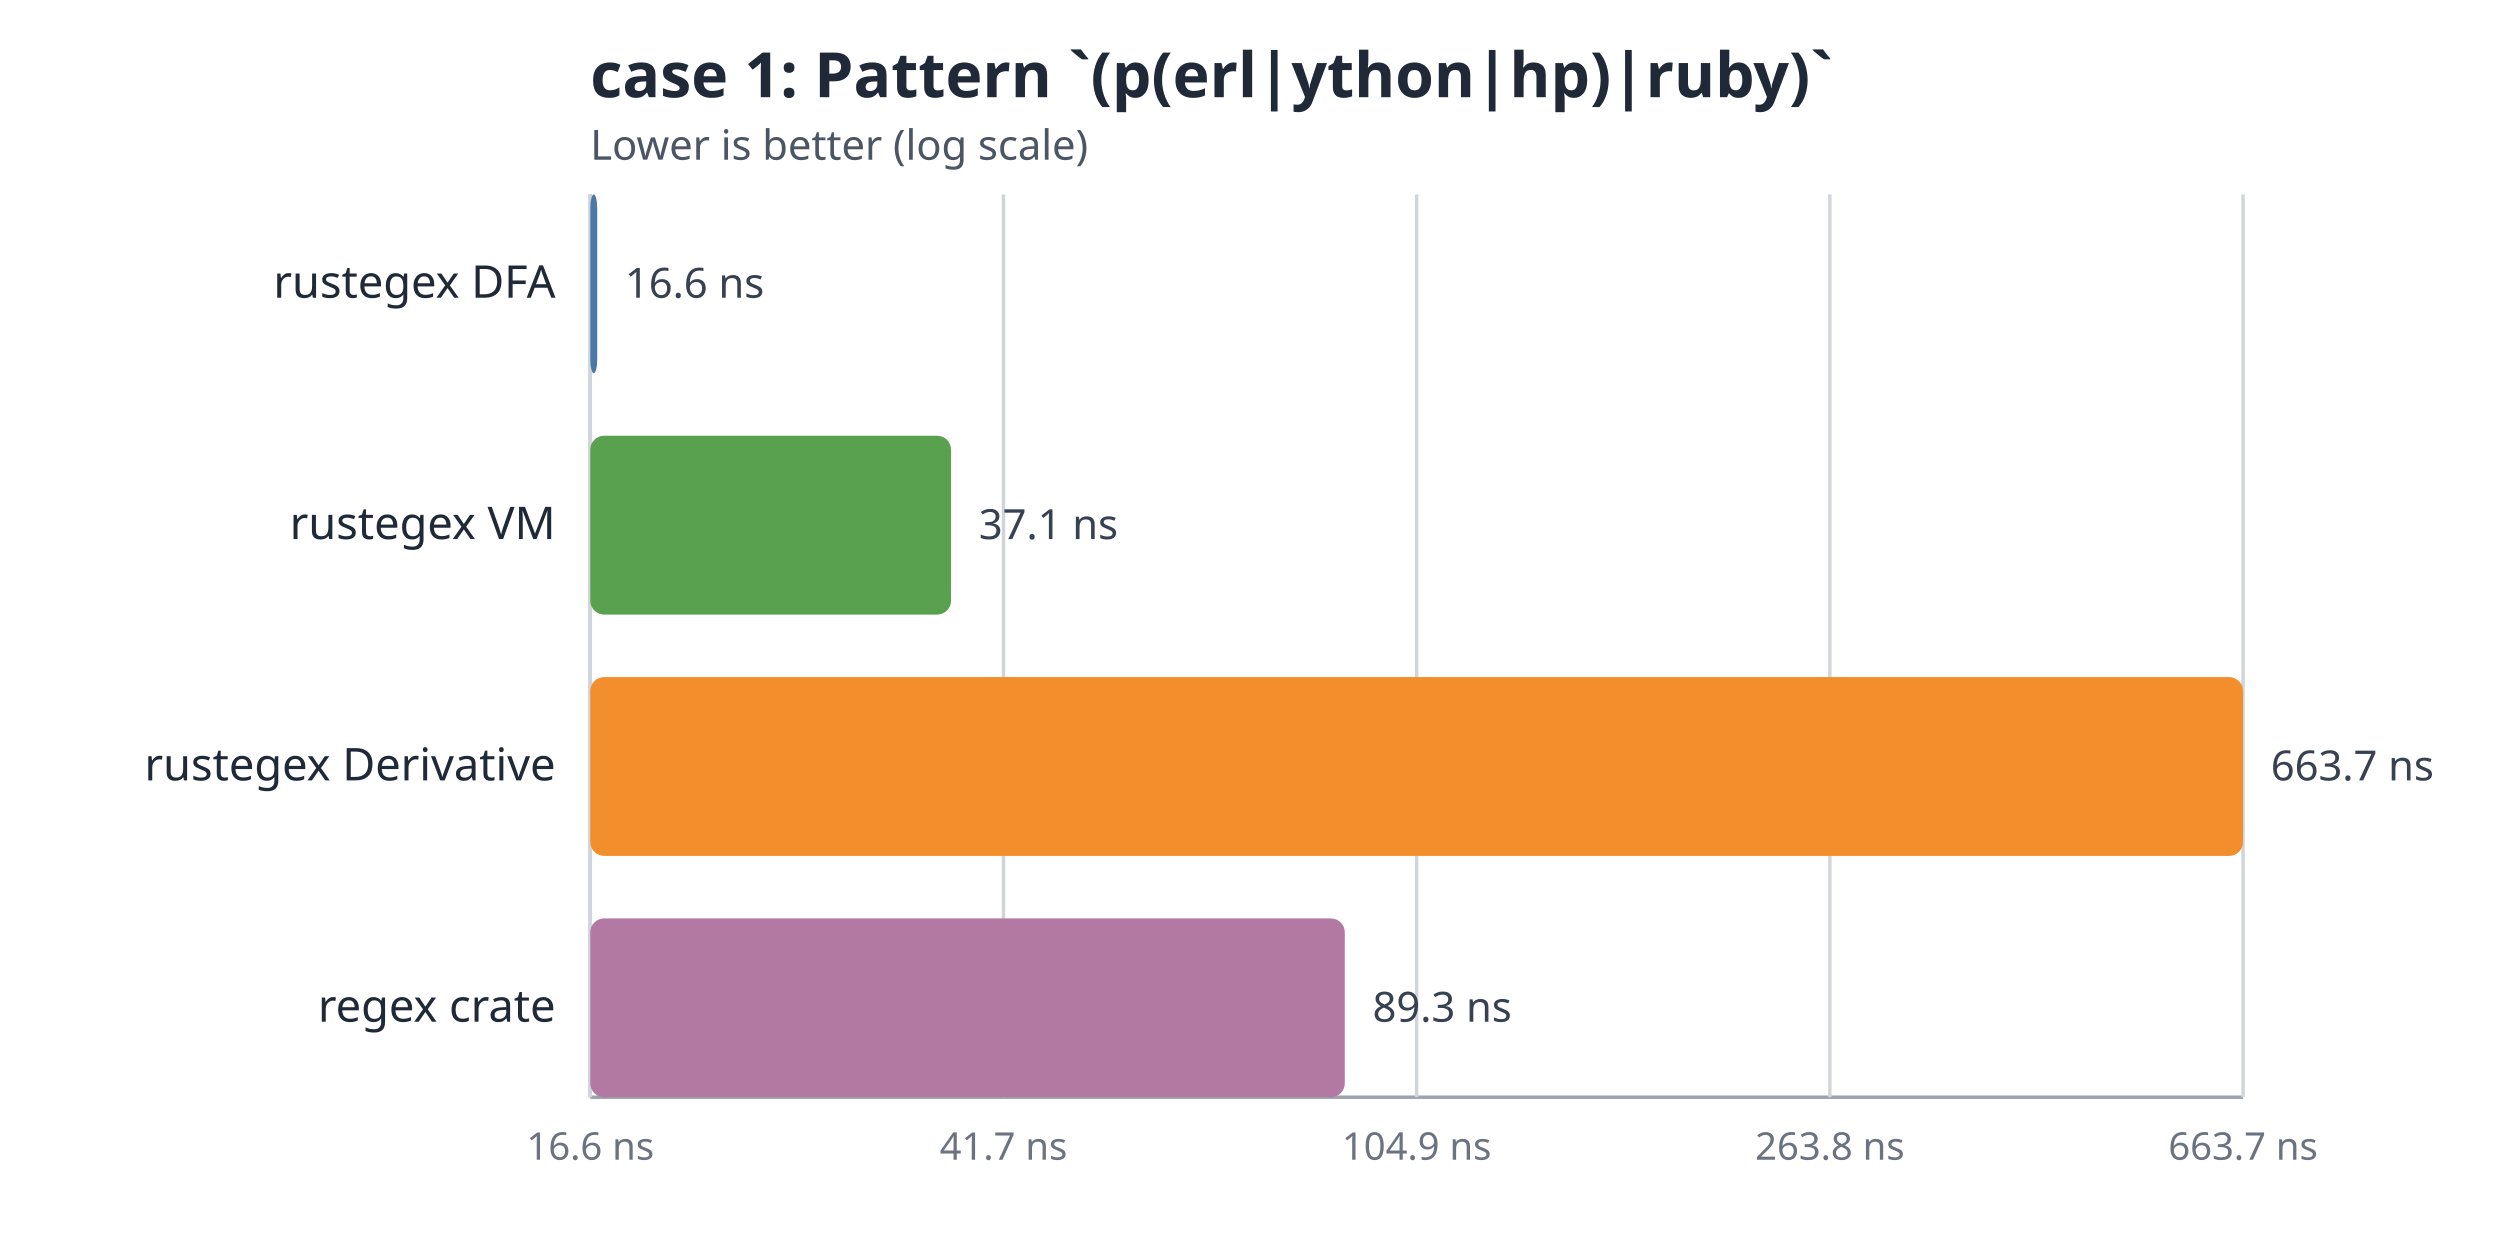
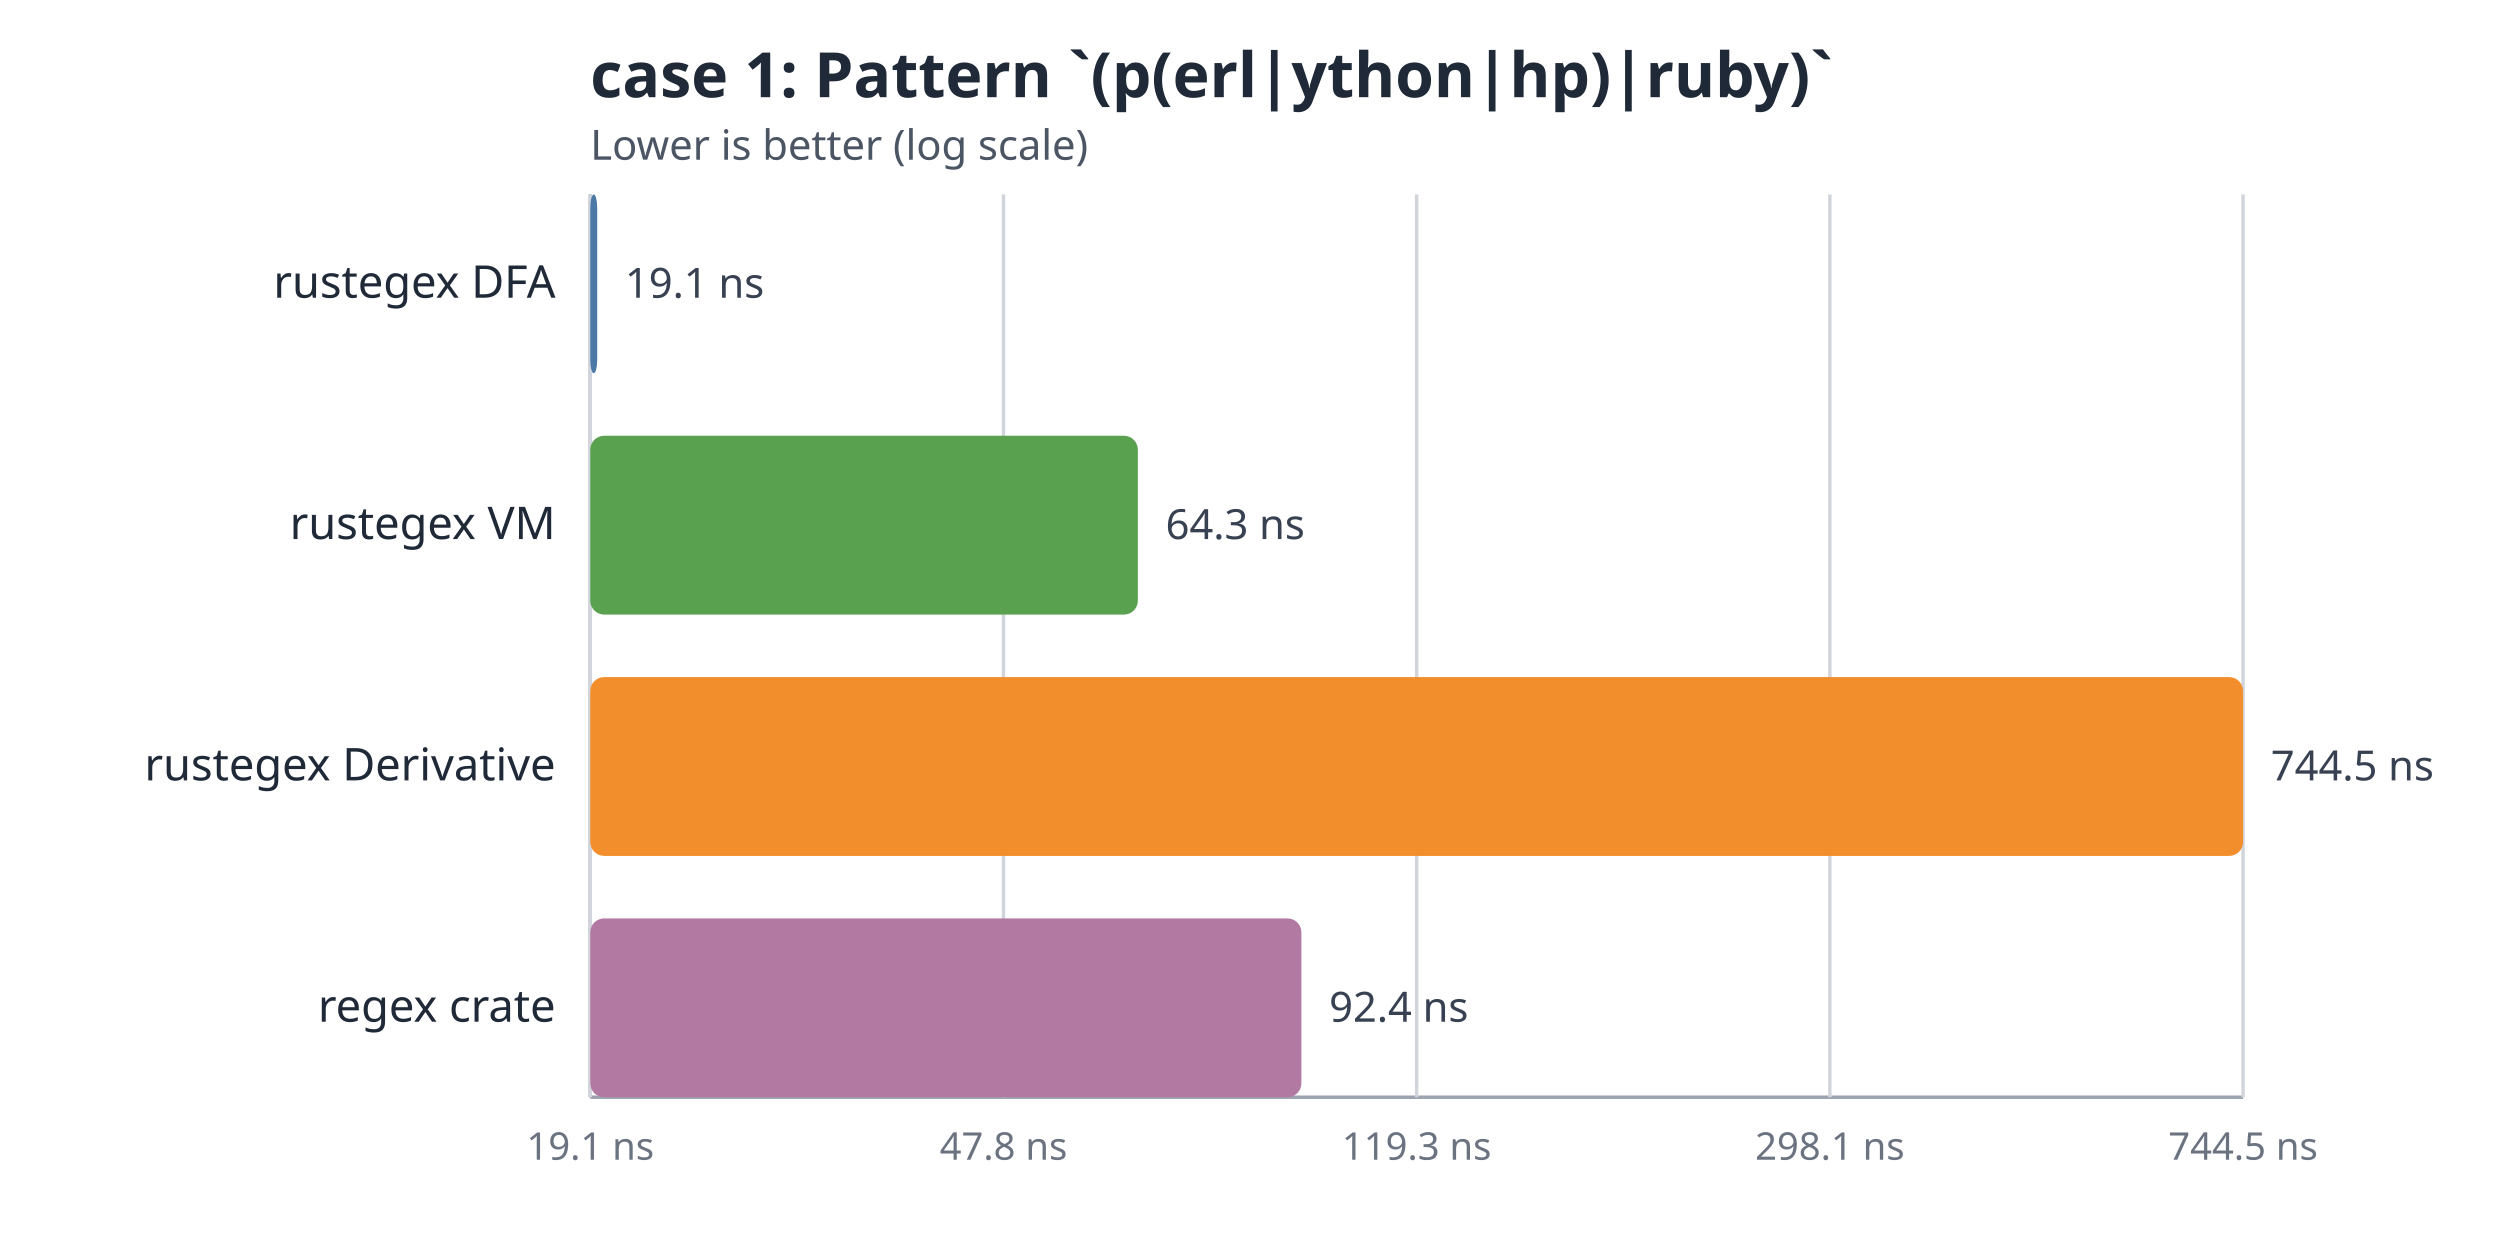
<svg xmlns="http://www.w3.org/2000/svg" width="720" height="360" viewBox="0 0 720 360">
  <rect width="100%" height="100%" fill="#ffffff" />
  <style>text { font-family: ui-sans-serif, system-ui, sans-serif; fill: #1f2937; }.title { font-size: 18px; font-weight: 700; }.subtitle { font-size: 12px; fill: #4b5563; }.label { font-size: 13px; }.value { font-size: 12px; fill: #374151; }.axis { stroke: #9ca3af; stroke-width: 1; }.tick { stroke: #d1d5db; stroke-width: 1; }.tick-label { font-size: 11px; fill: #6b7280; }</style>
  <text class="title" x="170" y="28">case 1: Pattern `(p(erl|ython|hp)|ruby)`</text>
  <text class="subtitle" x="170" y="46">Lower is better (log scale)</text>
  <line class="axis" x1="170" y1="316" x2="646" y2="316" />
  <line class="axis" x1="170" y1="56" x2="170" y2="316" />
  <line class="tick" x1="170.0" y1="56" x2="170.0" y2="316" />
-   <text class="tick-label" x="170.0" y="334" text-anchor="middle">16.6 ns</text>
+   <text class="tick-label" x="170.0" y="334" text-anchor="middle">19.1 ns</text>
  <line class="tick" x1="289.0" y1="56" x2="289.0" y2="316" />
-   <text class="tick-label" x="289.0" y="334" text-anchor="middle">41.7 ns</text>
+   <text class="tick-label" x="289.0" y="334" text-anchor="middle">47.8 ns</text>
  <line class="tick" x1="408.0" y1="56" x2="408.0" y2="316" />
-   <text class="tick-label" x="408.0" y="334" text-anchor="middle">104.9 ns</text>
+   <text class="tick-label" x="408.0" y="334" text-anchor="middle">119.3 ns</text>
  <line class="tick" x1="527.0" y1="56" x2="527.0" y2="316" />
-   <text class="tick-label" x="527.0" y="334" text-anchor="middle">263.8 ns</text>
+   <text class="tick-label" x="527.0" y="334" text-anchor="middle">298.1 ns</text>
  <line class="tick" x1="646.0" y1="56" x2="646.0" y2="316" />
-   <text class="tick-label" x="646.0" y="334" text-anchor="middle">663.7 ns</text>
+   <text class="tick-label" x="646.0" y="334" text-anchor="middle">744.5 ns</text>
  <rect x="170.0" y="56.0" width="2.0" height="51.5" fill="#4c78a8" rx="4" />
  <text class="label" x="160" y="85.75" text-anchor="end">rustegex DFA</text>
-   <text class="value" x="180.0" y="85.75">16.6 ns</text>
-   <rect x="170.0" y="125.5" width="103.9" height="51.5" fill="#59a14f" rx="4" />
+   <text class="value" x="180.0" y="85.75">19.1 ns</text>
+   <rect x="170.0" y="125.5" width="157.7" height="51.5" fill="#59a14f" rx="4" />
  <text class="label" x="160" y="155.25" text-anchor="end">rustegex VM</text>
-   <text class="value" x="281.9" y="155.25">37.1 ns</text>
+   <text class="value" x="335.7" y="155.25">64.3 ns</text>
  <rect x="170.0" y="195.0" width="476.0" height="51.5" fill="#f28e2b" rx="4" />
  <text class="label" x="160" y="224.75" text-anchor="end">rustegex Derivative</text>
-   <text class="value" x="654.0" y="224.75">663.7 ns</text>
-   <rect x="170.0" y="264.5" width="217.3" height="51.5" fill="#b279a2" rx="4" />
+   <text class="value" x="654.0" y="224.75">744.5 ns</text>
+   <rect x="170.0" y="264.5" width="204.8" height="51.5" fill="#b279a2" rx="4" />
  <text class="label" x="160" y="294.25" text-anchor="end">regex crate</text>
-   <text class="value" x="395.3" y="294.25">89.3 ns</text>
+   <text class="value" x="382.8" y="294.25">92.4 ns</text>
</svg>
